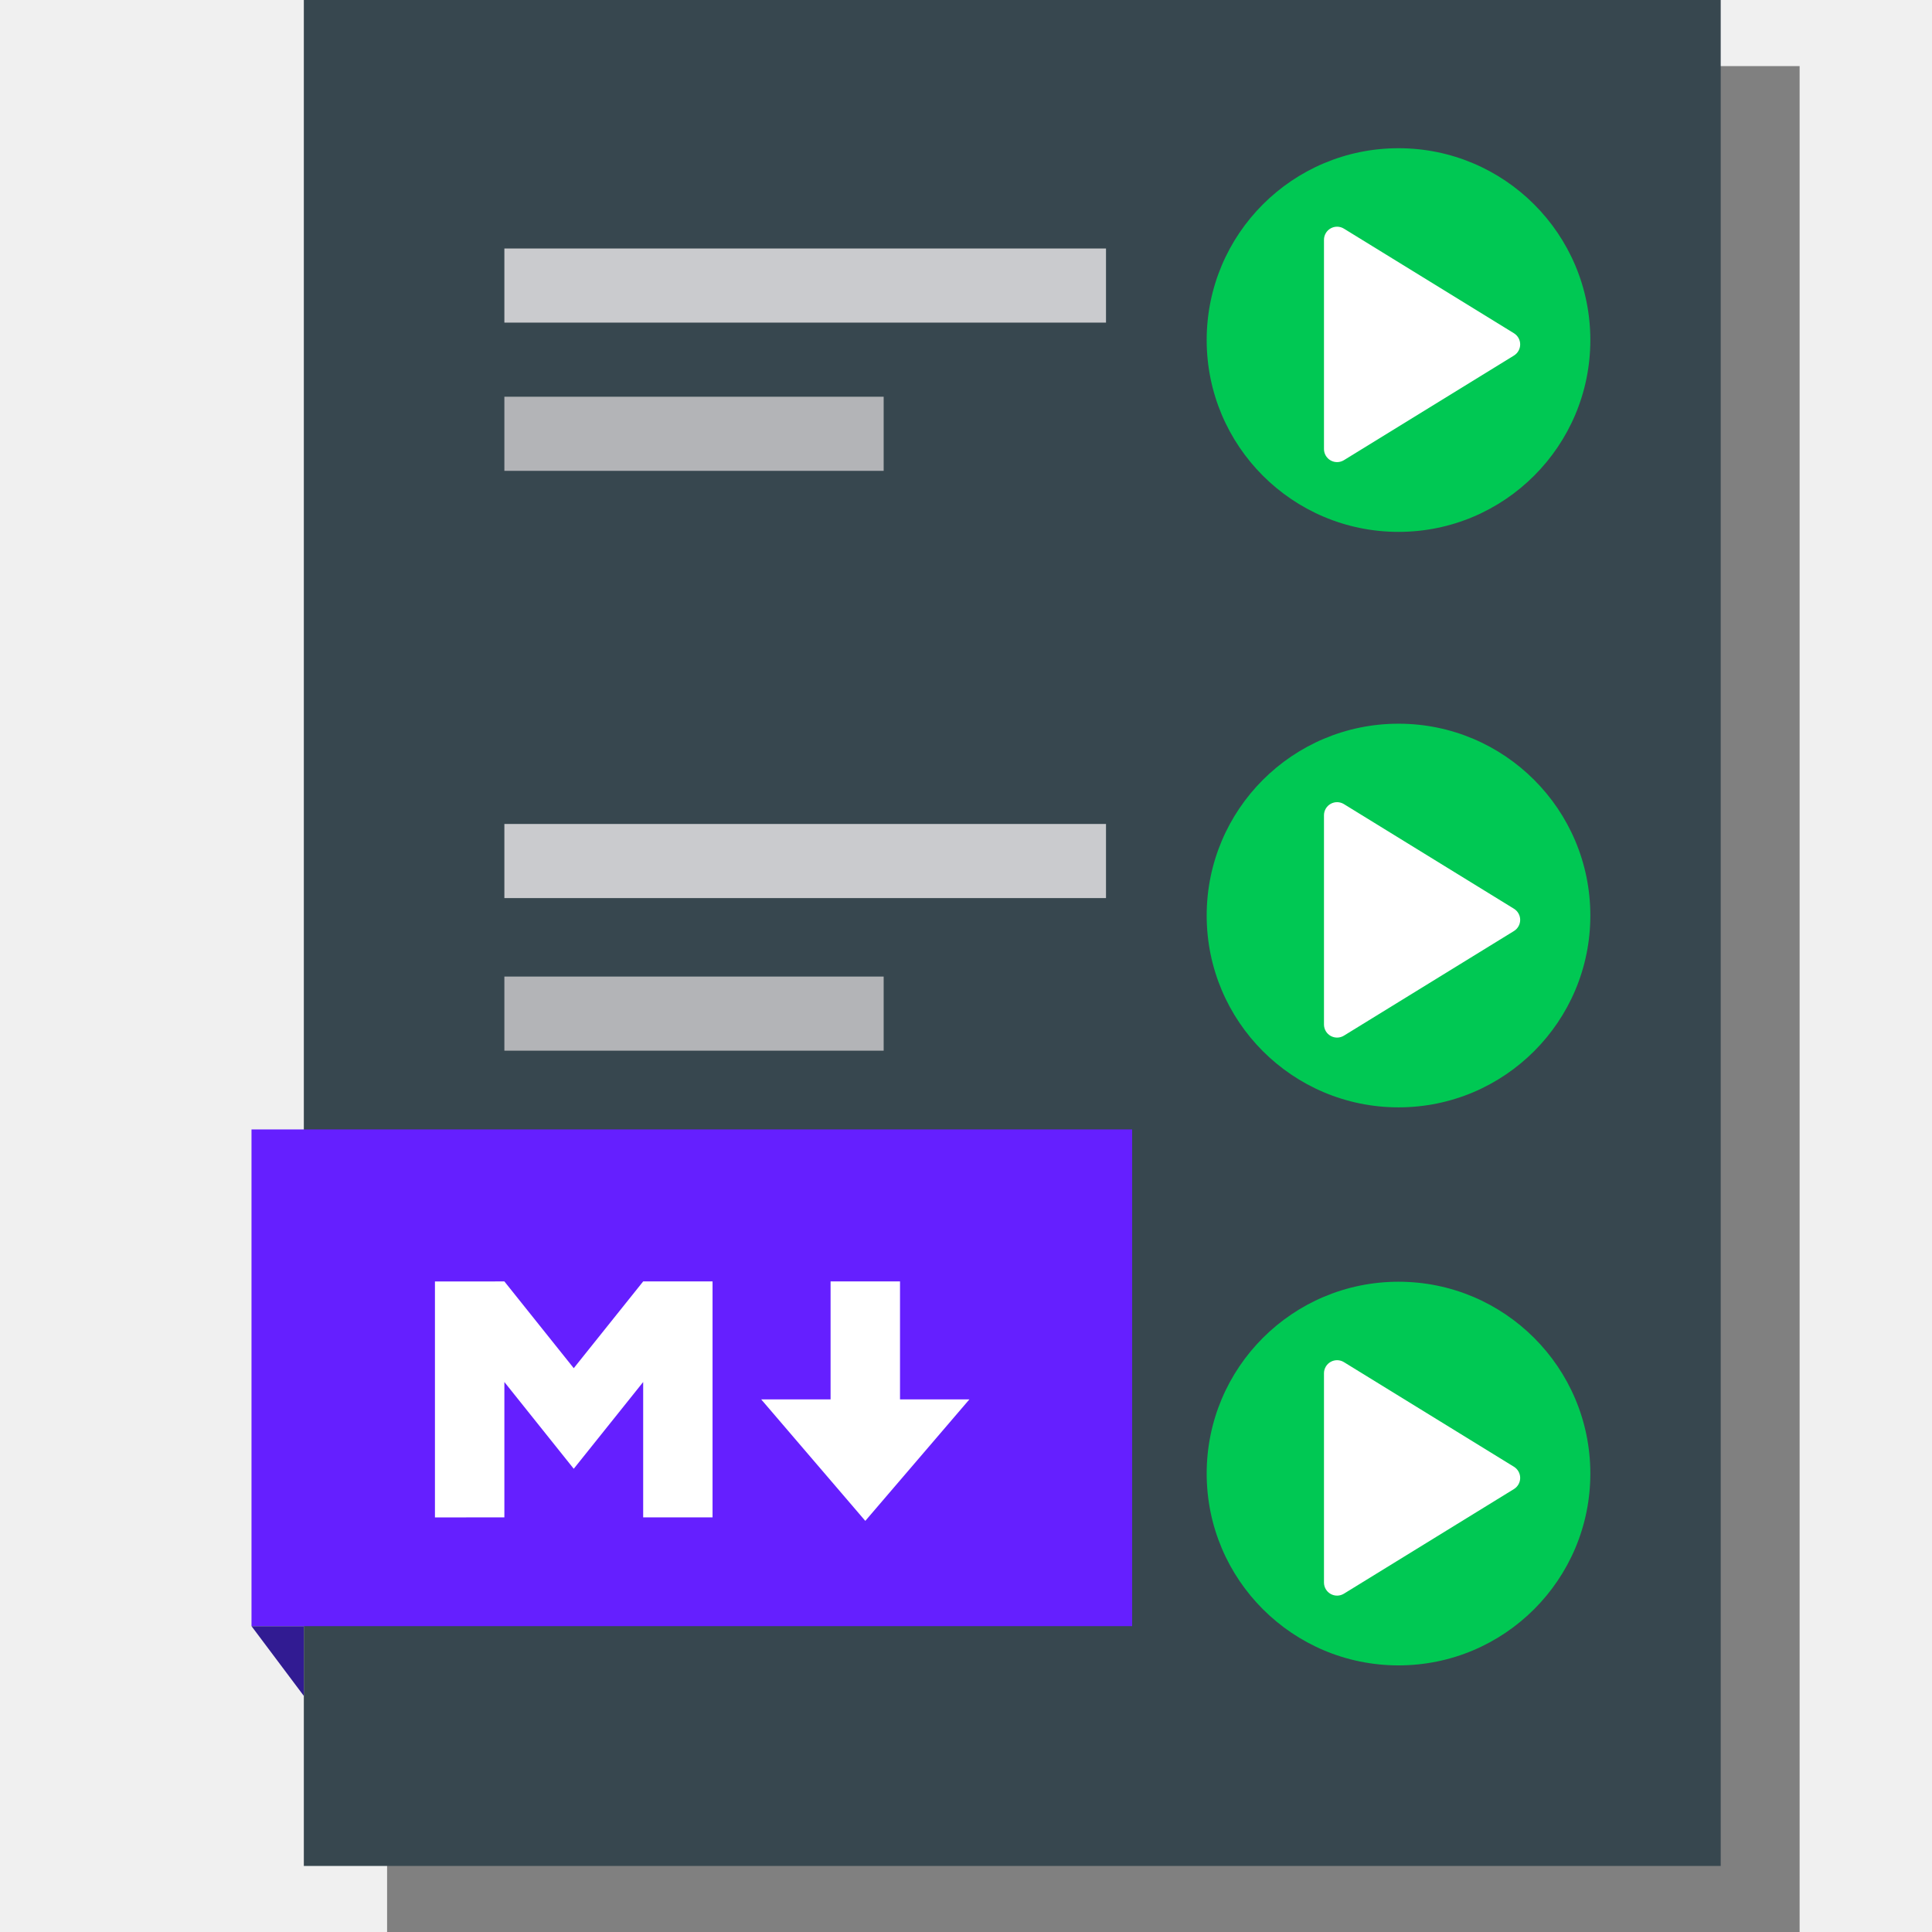
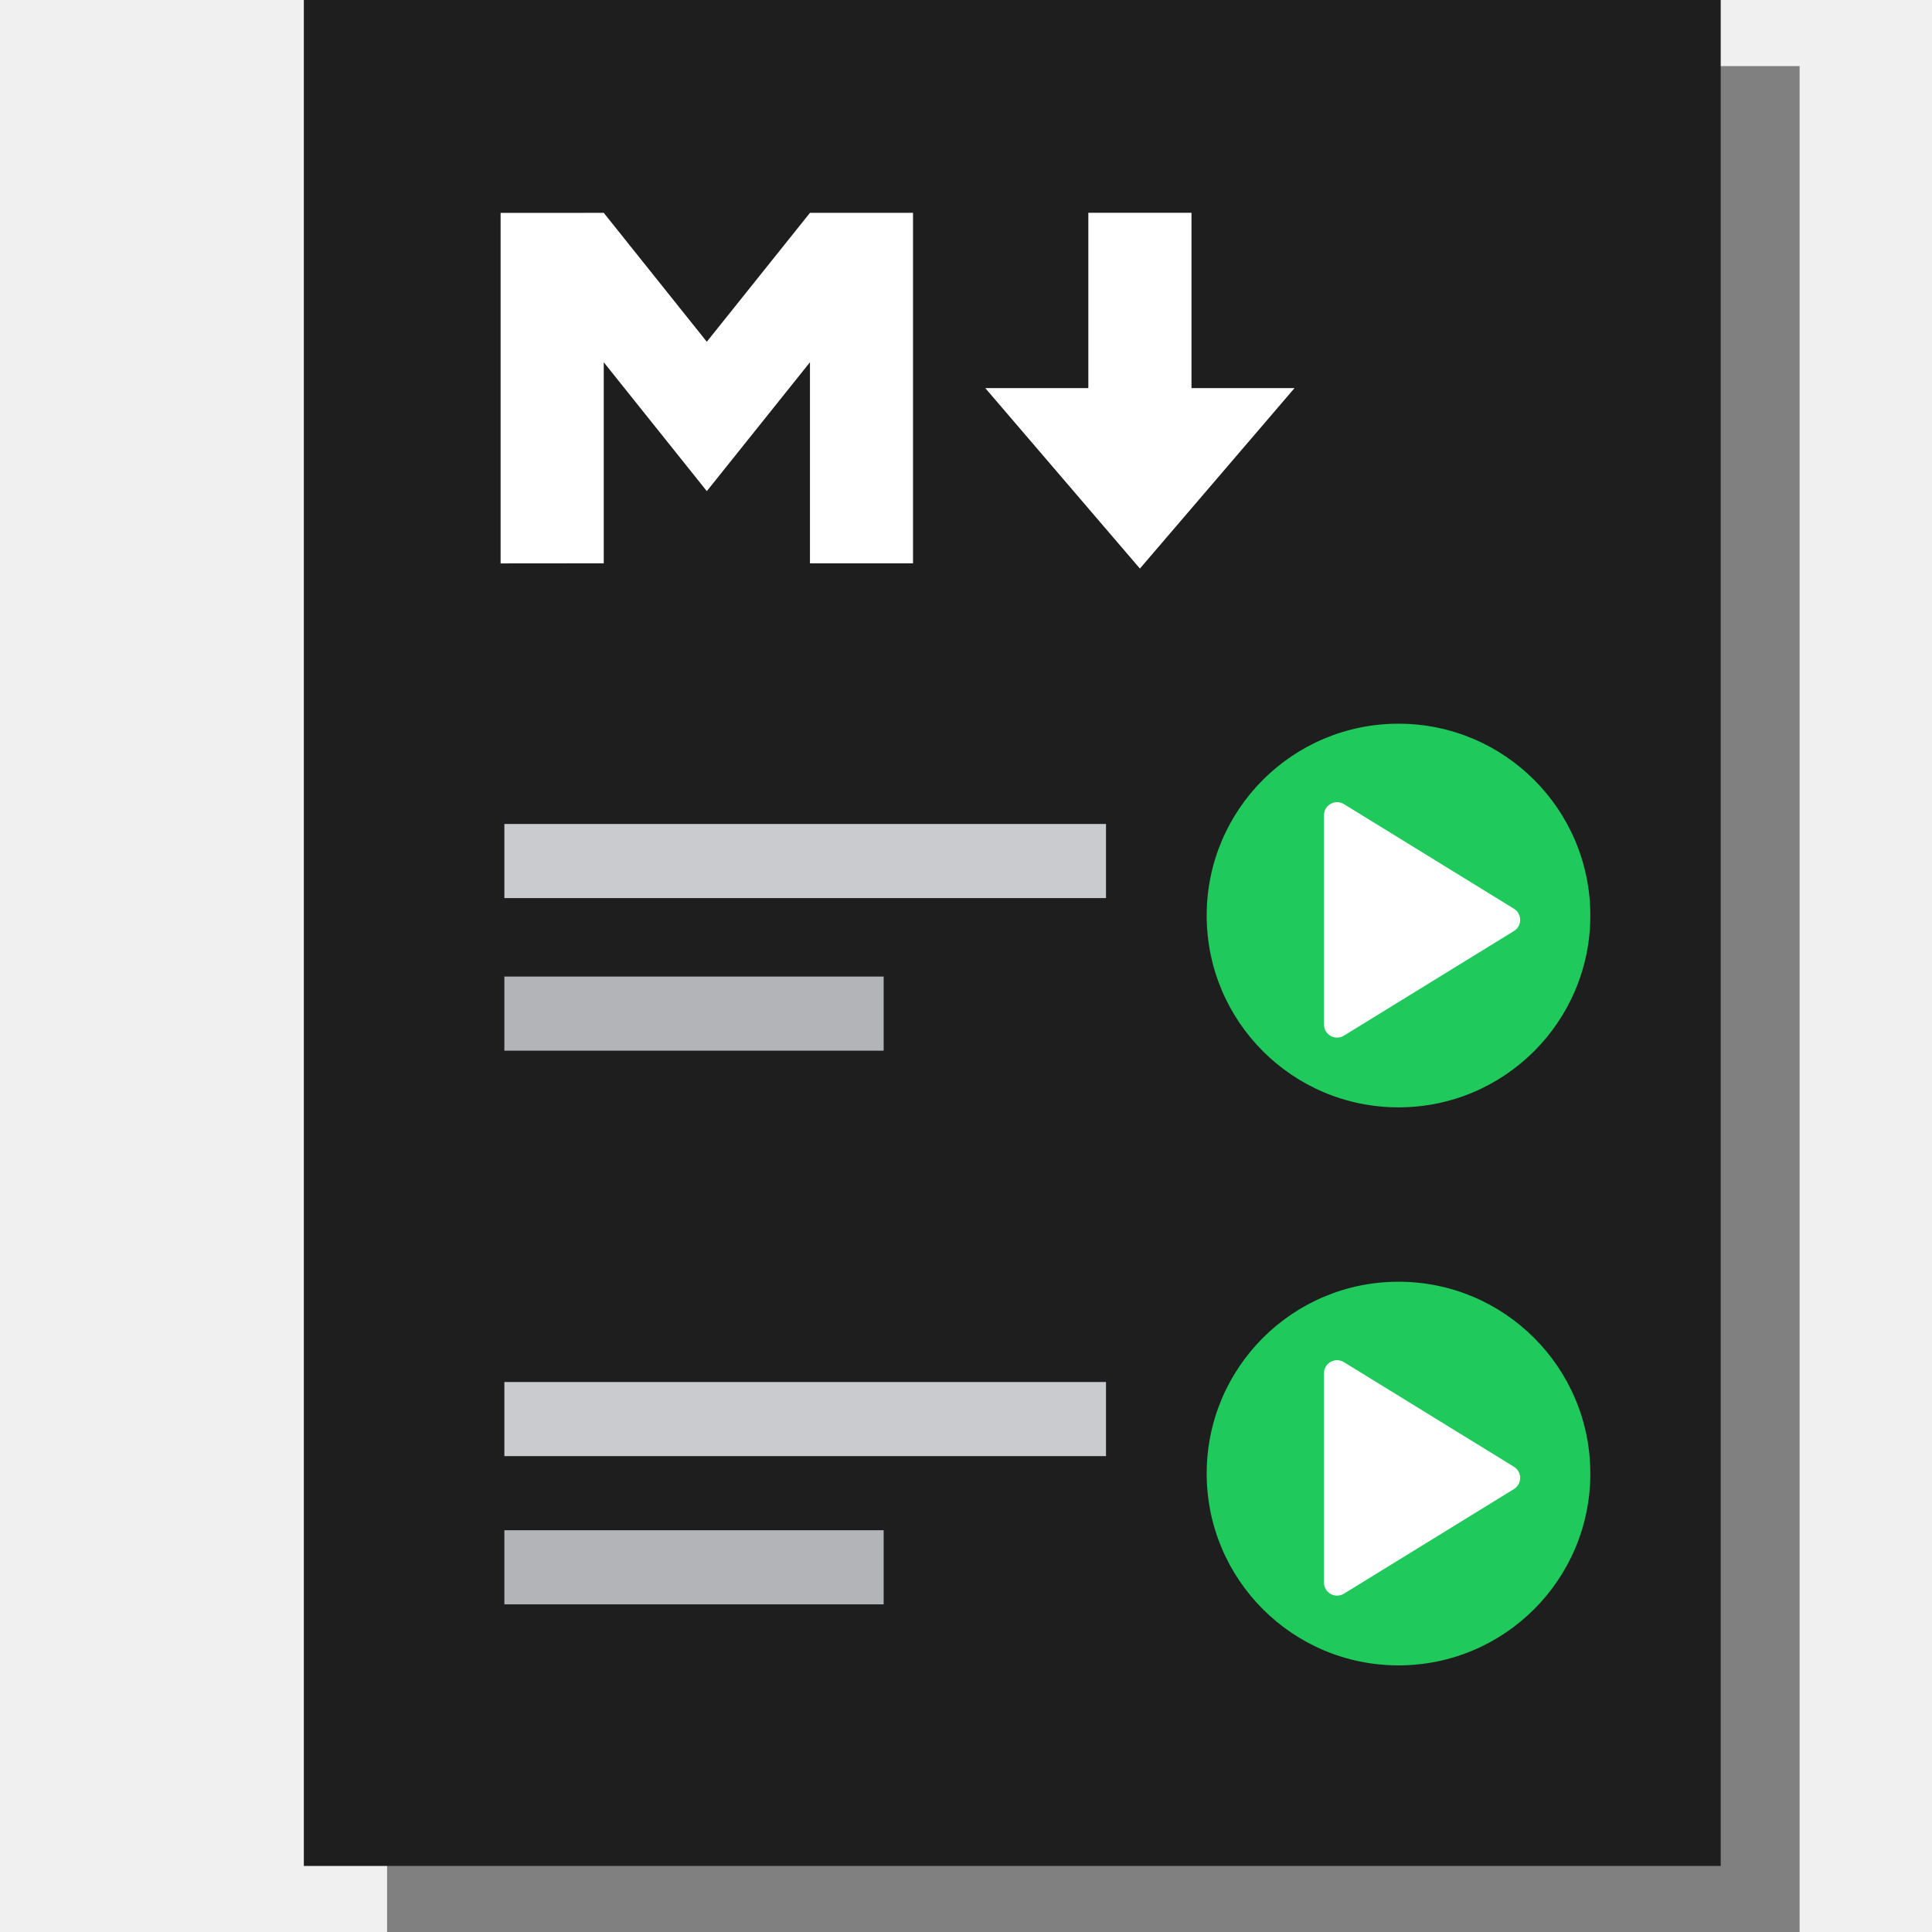
<svg xmlns="http://www.w3.org/2000/svg" id="Layer_1" version="1.1" viewBox="0 0 128 128" xml:space="preserve" width="128" height="128">
  <defs id="defs67" />
  <style type="text/css" id="style2">
	.st0{fill:#62BEE7;}
	.st1{fill:#474E5E;}
	.st2{fill:#F3EEE4;}
	.st3{fill:#FFFFFF;}
	.st4{fill:#E8DCCA;}
	.st5{opacity:0.1;fill:#231F20;}
	.st6{fill:#506268;}
	.st7{fill:#EB5151;}
	.st8{fill:#C64444;}
	.st9{fill:#9CCB5B;}
	.st10{fill:#404A4C;}
	.st11{fill:#676767;}
	.st12{fill:#E0E1E5;}
	.st13{fill:#9D9EA0;}
	.st14{fill:#B3B4B7;}
	.st15{opacity:0.1;}
	.st16{fill:#231F20;}
	.st17{fill:#FACC20;}
	.st18{fill:#FDEF34;}
	.st19{fill:#F7A90B;}
	.st20{fill:#20B8EA;}
	.st21{fill:#00A8EA;}
	.st22{fill:#33D3F4;}
	.st23{opacity:0.25;fill:#FFFFFF;}
	.st24{fill:#CACBCE;}
	.st25{fill:#2E3545;}
	.st26{fill:#8DAF4A;}
	.st27{fill:#F9C2AF;}
	.st28{fill:#AFDDF4;}
	.st29{fill:#677177;}
	.st30{fill:#FFEDB3;}
	.st31{fill:#695652;}
	.st32{fill:#30A7BF;}
	.st33{fill:#4D5556;}
	.st34{opacity:0.35;}
	.st35{fill:#FFCB04;}
	.st36{fill:#99E9FA;}
	.st37{opacity:0.2;}
	.st38{opacity:3.000000e-02;}
	.st39{fill:#9ECA5B;}
	.st40{fill:#98BA56;}
	.st41{fill:#40EEFF;}
	.st42{fill:#FF6A52;}
	.st43{opacity:0.1;fill:#FFFFFF;}
	.st44{opacity:0.4;}
	.st45{fill:#57606D;}
	.st46{fill:#BACA5B;}
	.st47{opacity:0.25;}
	.st48{opacity:5.000000e-02;fill:#231F20;}
	.st49{opacity:0.2;fill:#FFFFFF;}
	.st50{opacity:0.3;}
	.st51{fill:#FFD82F;}
	.st52{fill:#F4C121;}
	.st53{fill:#EF9D0A;}
	.st54{fill:#F9E532;}
	.st55{fill:#F4C01E;}
	.st56{fill:#FFE14D;}
	.st57{fill:#B7C156;}
	.st58{fill:#DBA92C;}
	.st59{fill:#363D4D;}
	.st60{fill:#3F4656;}
	.st61{fill:#463E33;}
	.st62{fill:none;}
	.st63{opacity:4.000000e-02;}
	.st64{fill:#4DB6AC;}
	.st65{fill:#CADE49;}
	.st66{fill:#9FD343;}
	.st67{fill:#AAD643;}
	.st68{fill:#82C736;}
	.st69{opacity:0.3;fill:#FFFFFF;}
	.st70{fill:#FFD640;}
	.st71{opacity:0.5;}
	.st72{opacity:0.6;}
</style>
  <line class="st26" x1="71.254" x2="93.205" y1="115.246" y2="93.294" id="line6" style="stroke-width:2.888" />
  <g id="g18" transform="matrix(2.888372,0,0,2.888372,-11.32486,-32.59347)" style="fill:#808080;fill-opacity:1;opacity:1">
    <path style="color:#000000;font-style:normal;font-variant:normal;font-weight:normal;font-stretch:normal;font-size:medium;line-height:normal;font-family:sans-serif;font-variant-ligatures:normal;font-variant-position:normal;font-variant-caps:normal;font-variant-numeric:normal;font-variant-alternates:normal;font-variant-east-asian:normal;font-feature-settings:normal;font-variation-settings:normal;text-indent:0;text-align:start;text-decoration:none;text-decoration-line:none;text-decoration-style:solid;text-decoration-color:#000000;letter-spacing:normal;word-spacing:normal;text-transform:none;writing-mode:lr-tb;direction:ltr;text-orientation:mixed;dominant-baseline:auto;baseline-shift:baseline;text-anchor:start;white-space:normal;shape-padding:0;shape-margin:0;inline-size:0;clip-rule:nonzero;display:inline;overflow:visible;visibility:visible;opacity:1;isolation:auto;mix-blend-mode:normal;color-interpolation:sRGB;color-interpolation-filters:linearRGB;solid-color:#000000;solid-opacity:1;vector-effect:none;fill:#808080;fill-opacity:1;fill-rule:nonzero;stroke:none;stroke-width:1;stroke-linecap:butt;stroke-linejoin:miter;stroke-miterlimit:4;stroke-dasharray:none;stroke-dashoffset:0;stroke-opacity:1;color-rendering:auto;image-rendering:auto;shape-rendering:auto;text-rendering:auto;enable-background:accumulate;stop-color:#000000;stop-opacity:1" d="M 45.2,55.6 H 12.8 V 52.7 H 42.3 L 42,12.8 h 3.2 z" id="polygon16" />
  </g>
-   <g id="g22" transform="matrix(2.888372,0,0,2.888372,-8.17651,-28.59488)" style="fill:#37474f;fill-opacity:1">
-     <path style="color:#000000;font-style:normal;font-variant:normal;font-weight:normal;font-stretch:normal;font-size:medium;line-height:normal;font-family:sans-serif;font-variant-ligatures:normal;font-variant-position:normal;font-variant-caps:normal;font-variant-numeric:normal;font-variant-alternates:normal;font-variant-east-asian:normal;font-feature-settings:normal;font-variation-settings:normal;text-indent:0;text-align:start;text-decoration:none;text-decoration-line:none;text-decoration-style:solid;text-decoration-color:#000000;letter-spacing:normal;word-spacing:normal;text-transform:none;writing-mode:lr-tb;direction:ltr;text-orientation:mixed;dominant-baseline:auto;baseline-shift:baseline;text-anchor:start;white-space:normal;shape-padding:0;shape-margin:0;inline-size:0;clip-rule:nonzero;display:inline;overflow:visible;visibility:visible;opacity:1;isolation:auto;mix-blend-mode:normal;color-interpolation:sRGB;color-interpolation-filters:linearRGB;solid-color:#000000;solid-opacity:1;vector-effect:none;fill:#37474f;fill-opacity:1;fill-rule:nonzero;stroke:none;stroke-width:1;stroke-linecap:butt;stroke-linejoin:miter;stroke-miterlimit:4;stroke-dasharray:none;stroke-dashoffset:0;stroke-opacity:1;color-rendering:auto;image-rendering:auto;shape-rendering:auto;text-rendering:auto;enable-background:accumulate;stop-color:#000000;stop-opacity:1" d="M 9.8,52.7 V 9.9 h 32.5 v 19.8 10.5 c -5.43,5.43 -5.43,5.43 0,0 v 12.5 z" id="polygon20" />
-   </g>
-   <circle class="st21" cx="92.655" cy="22.529" r="12.709" id="circle24" style="fill:#00c853;fill-opacity:1;stroke-width:2.888" />
-   <g id="g52" transform="matrix(2.888372,0,0,2.888372,-41.97046,-30.3279)">
-     <rect class="st24" height="1.7" width="13.8" x="26.1" y="16.2" id="rect48" />
-     <rect class="st14" height="1.7" width="8.7" x="26.1" y="19.6" id="rect50" />
+   <g id="g22" transform="matrix(2.888372,0,0,2.888372,-8.17651,-28.59488)" style="fill:#1e1e1e;fill-opacity:1">
+     <path style="color:#000000;font-style:normal;font-variant:normal;font-weight:normal;font-stretch:normal;font-size:medium;line-height:normal;font-family:sans-serif;font-variant-ligatures:normal;font-variant-position:normal;font-variant-caps:normal;font-variant-numeric:normal;font-variant-alternates:normal;font-variant-east-asian:normal;font-feature-settings:normal;font-variation-settings:normal;text-indent:0;text-align:start;text-decoration:none;text-decoration-line:none;text-decoration-style:solid;text-decoration-color:#000000;letter-spacing:normal;word-spacing:normal;text-transform:none;writing-mode:lr-tb;direction:ltr;text-orientation:mixed;dominant-baseline:auto;baseline-shift:baseline;text-anchor:start;white-space:normal;shape-padding:0;shape-margin:0;inline-size:0;clip-rule:nonzero;display:inline;overflow:visible;visibility:visible;opacity:1;isolation:auto;mix-blend-mode:normal;color-interpolation:sRGB;color-interpolation-filters:linearRGB;solid-color:#000000;solid-opacity:1;vector-effect:none;fill:#1e1e1e;fill-opacity:1;fill-rule:nonzero;stroke:none;stroke-width:1;stroke-linecap:butt;stroke-linejoin:miter;stroke-miterlimit:4;stroke-dasharray:none;stroke-dashoffset:0;stroke-opacity:1;color-rendering:auto;image-rendering:auto;shape-rendering:auto;text-rendering:auto;enable-background:accumulate;stop-color:#000000;stop-opacity:1" d="M 9.8,52.7 V 9.9 h 32.5 v 19.8 10.5 c -5.43,5.43 -5.43,5.43 0,0 v 12.5 z" id="polygon20" />
  </g>
  <g id="g58" transform="matrix(2.888372,0,0,2.888372,-41.97046,-28.30604)">
    <rect class="st24" height="1.7" width="13.8" x="26.1" y="28.7" id="rect54" />
    <rect class="st14" height="1.7" width="8.7" x="26.1" y="32.2" id="rect56" />
  </g>
  <g id="g52-7" transform="matrix(2.888372,0,0,2.888372,-41.97046,44.76976)">
    <rect class="st24" height="1.7" width="13.8" x="26.1" y="16.2" id="rect48-9" />
    <rect class="st14" height="1.7" width="8.7" x="26.1" y="19.6" id="rect50-0" />
  </g>
-   <path d="m 87.717,15.886 v 13.864 a 0.867,0.867 0 0 0 1.321,0.738 l 11.265,-6.932 a 0.867,0.867 0 0 0 0,-1.477 L 89.038,15.148 a 0.867,0.867 0 0 0 -1.321,0.738 z" stroke-width="0" fill="currentColor" id="path4" style="fill:#ffffff" />
-   <circle class="st21" cx="92.655" cy="60.656" r="12.709" id="circle24-5" style="fill:#00c853;fill-opacity:1;stroke-width:2.888" />
+   <circle class="st21" cx="92.655" cy="60.656" r="12.709" id="circle24-5" style="fill:#1fc95b;fill-opacity:1;stroke-width:2.888" />
  <path d="m 87.717,54.013 v 13.864 a 0.867,0.867 0 0 0 1.321,0.738 l 11.265,-6.932 a 0.867,0.867 0 0 0 0,-1.477 L 89.038,53.274 a 0.867,0.867 0 0 0 -1.321,0.738 z" stroke-width="0" fill="currentColor" id="path4-6" style="fill:#ffffff" />
-   <circle class="st21" cx="92.655" cy="97.627" r="12.709" id="circle24-5-6" style="fill:#00c853;fill-opacity:1;stroke-width:2.888" />
+   <circle class="st21" cx="92.655" cy="97.627" r="12.709" id="circle24-5-6" style="fill:#1fc95b;fill-opacity:1;stroke-width:2.888" />
  <path d="M 87.717,90.984 V 104.848 a 0.867,0.867 0 0 0 1.321,0.738 l 11.265,-6.932 a 0.867,0.867 0 0 0 0,-1.477 L 89.038,90.245 a 0.867,0.867 0 0 0 -1.321,0.738 z" stroke-width="0" fill="currentColor" id="path4-6-9" style="fill:#ffffff" />
  <text xml:space="preserve" style="font-style:normal;font-weight:normal;font-size:40px;line-height:1.25;font-family:sans-serif;fill:#000000;fill-opacity:1;stroke:none" x="-84" y="64" id="text1099">
    <tspan id="tspan1097" x="-84" y="64" />
  </text>
-   <rect style="fill:#651fff;fill-opacity:1;fill-rule:evenodd;stroke-width:2.022" id="rect1095" width="58.345" height="32.908" x="16.663" y="74.828" />
-   <path style="color:#000000;font-style:normal;font-variant:normal;font-weight:normal;font-stretch:normal;font-size:medium;line-height:normal;font-family:sans-serif;font-variant-ligatures:normal;font-variant-position:normal;font-variant-caps:normal;font-variant-numeric:normal;font-variant-alternates:normal;font-variant-east-asian:normal;font-feature-settings:normal;font-variation-settings:normal;text-indent:0;text-align:start;text-decoration:none;text-decoration-line:none;text-decoration-style:solid;text-decoration-color:#000000;letter-spacing:normal;word-spacing:normal;text-transform:none;writing-mode:lr-tb;direction:ltr;text-orientation:mixed;dominant-baseline:auto;baseline-shift:baseline;text-anchor:start;white-space:normal;shape-padding:0;shape-margin:0;inline-size:0;clip-rule:nonzero;display:inline;overflow:visible;visibility:visible;opacity:1;isolation:auto;mix-blend-mode:normal;color-interpolation:sRGB;color-interpolation-filters:linearRGB;solid-color:#000000;solid-opacity:1;vector-effect:none;fill:#311b92;fill-opacity:1;fill-rule:evenodd;stroke:none;stroke-width:1.508;stroke-linecap:butt;stroke-linejoin:miter;stroke-miterlimit:4;stroke-dasharray:none;stroke-dashoffset:0;stroke-opacity:1;color-rendering:auto;image-rendering:auto;shape-rendering:auto;text-rendering:auto;enable-background:accumulate;stop-color:#000000;stop-opacity:1" d="m 20.129,112.358 -3.466,-4.621 h 3.466 z" id="path1112" />
-   <path id="rect1130" style="fill:#ffffff;fill-opacity:1;fill-rule:evenodd;stroke-width:1.993" d="m 55.028,84.895 v 7.819 h -4.596 l 6.896,8.048 6.896,-8.048 h -4.596 v -7.819 z m -26.212,0.004 v 15.634 l 4.6,-0.004 v -8.967 l 4.596,5.748 4.6,-5.748 v 8.967 h 4.596 V 84.898 h -4.596 l -4.6,5.748 -4.596,-5.748 z" />
+   <path id="rect1130" style="fill:#ffffff;fill-opacity:1;fill-rule:evenodd;stroke-width:2.961" d="M 72.105,14.097 V 25.712 H 65.277 L 75.522,37.668 85.766,25.712 H 78.939 V 14.097 Z m -38.939,0.006 V 37.327 L 40,37.321 V 24 L 46.828,32.539 53.662,24 v 13.321 h 6.828 V 14.102 h -6.828 L 46.828,22.642 40,14.102 Z" />
</svg>
